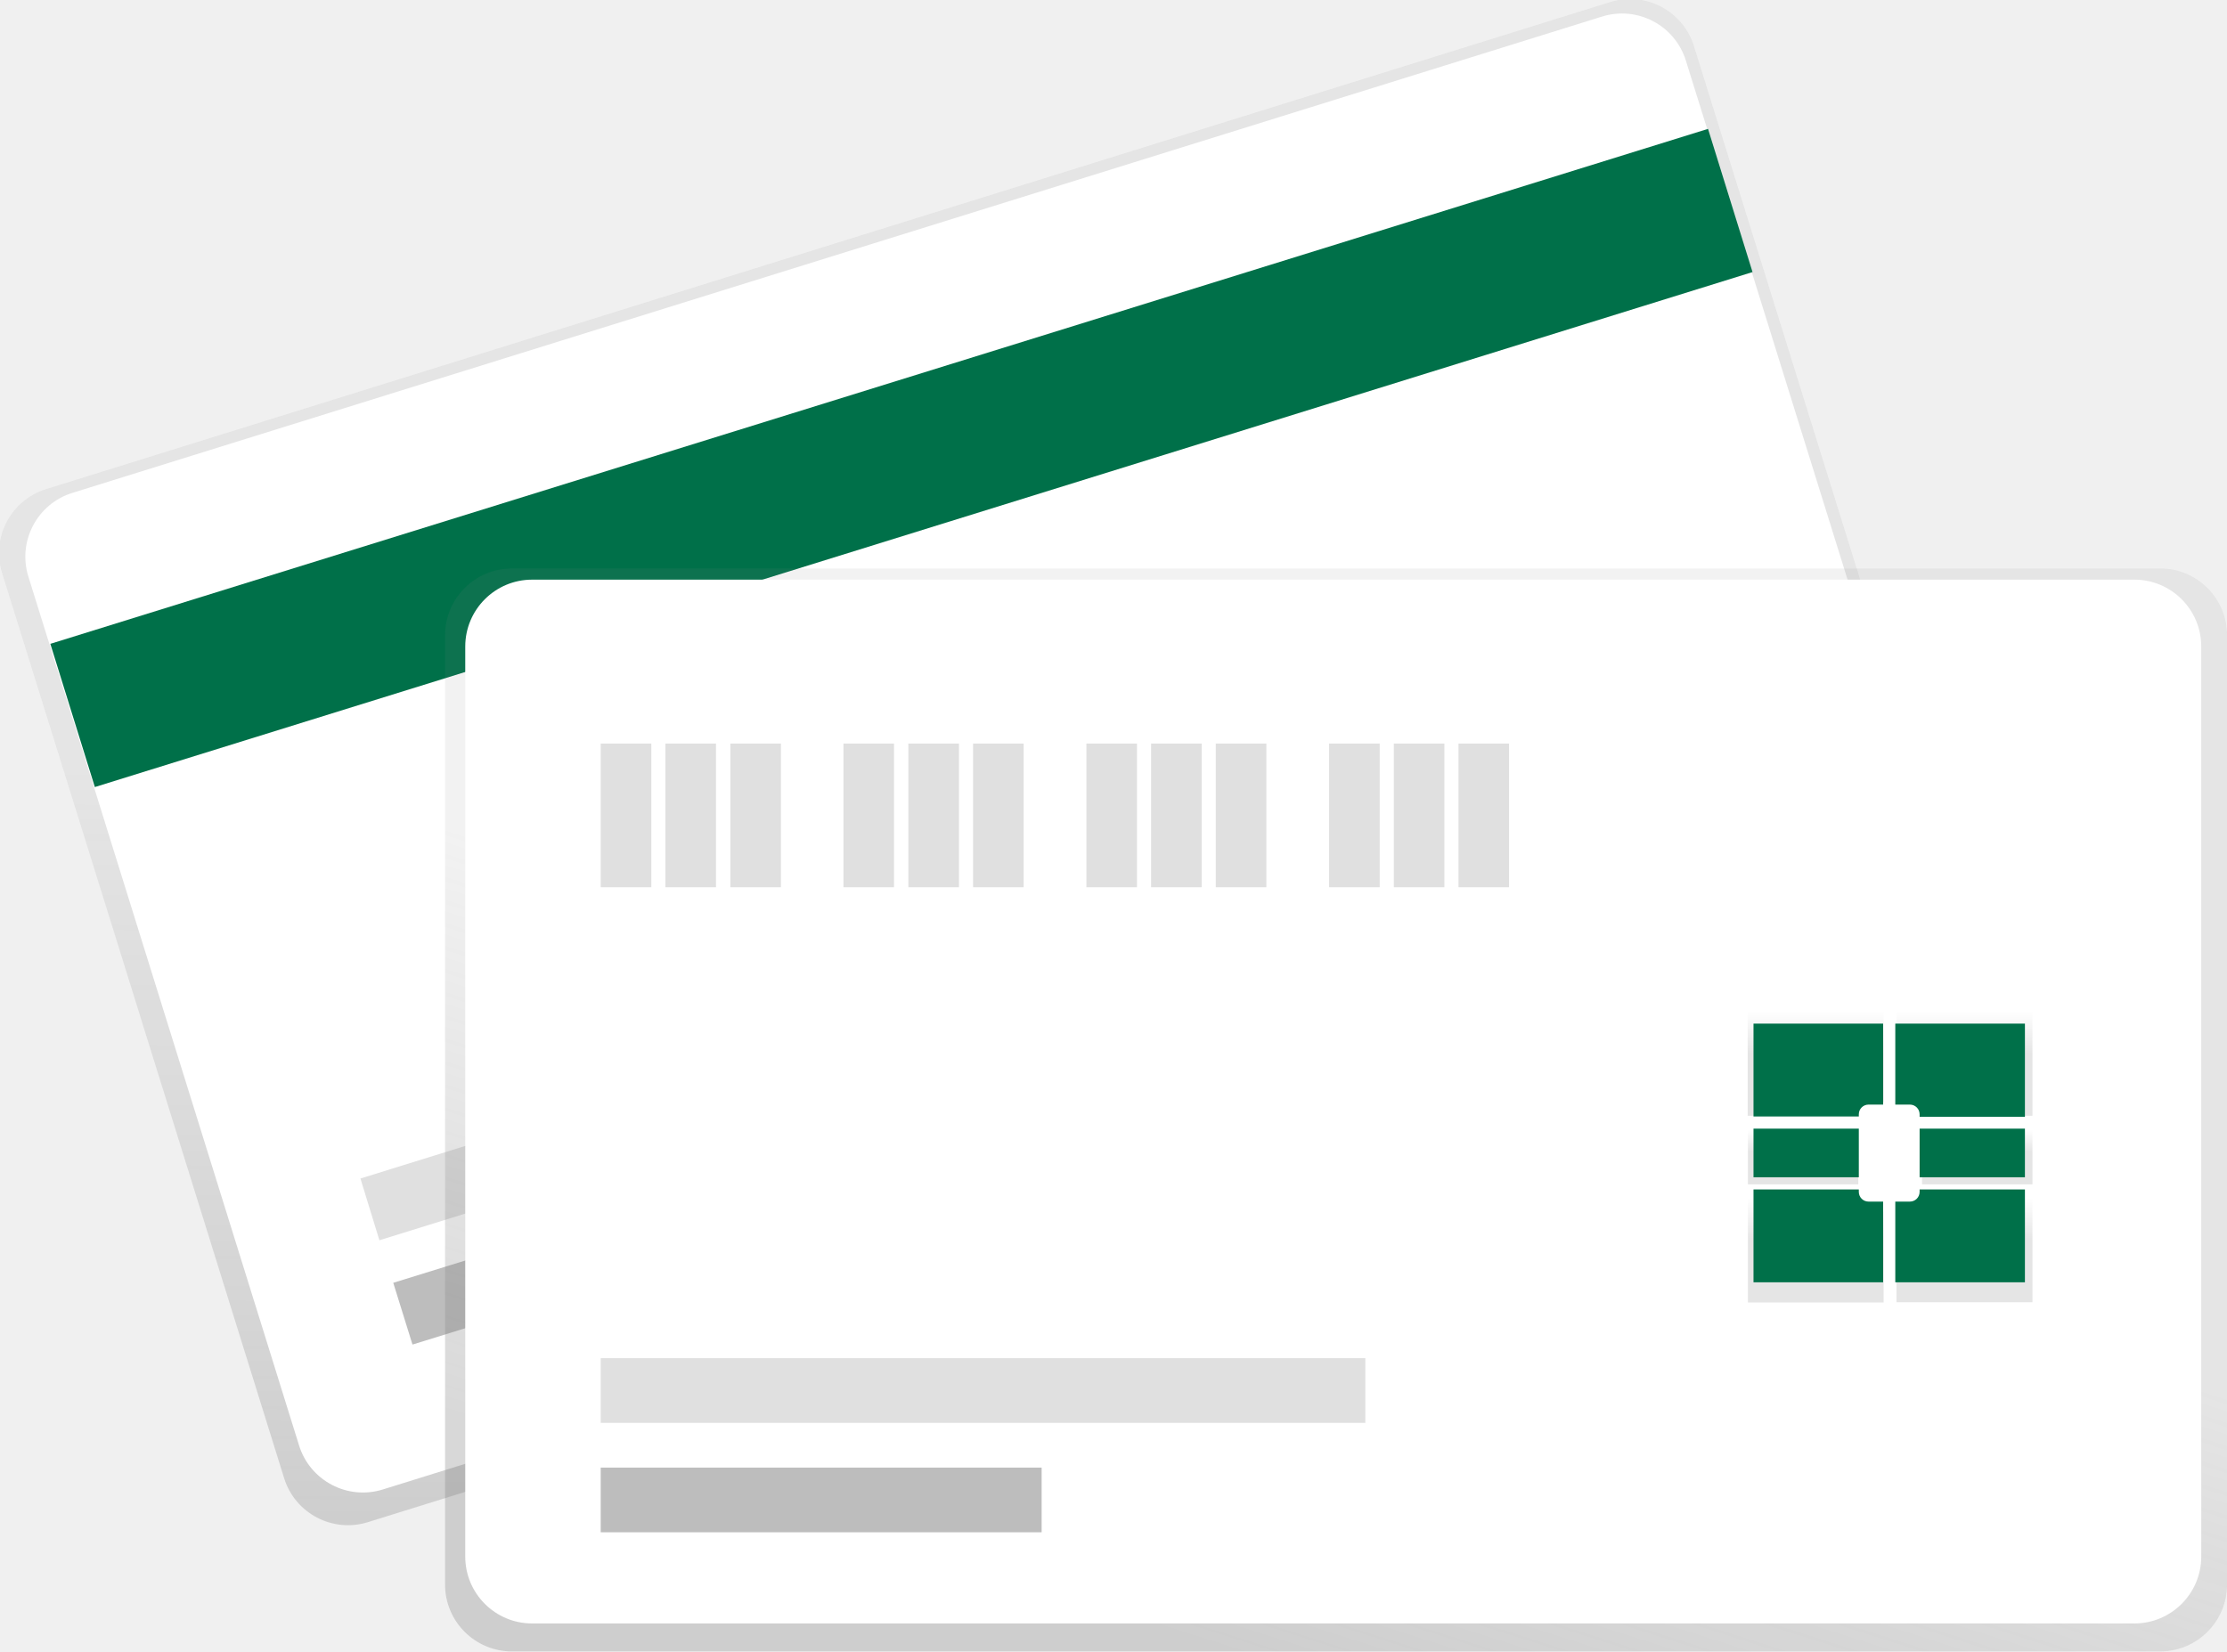
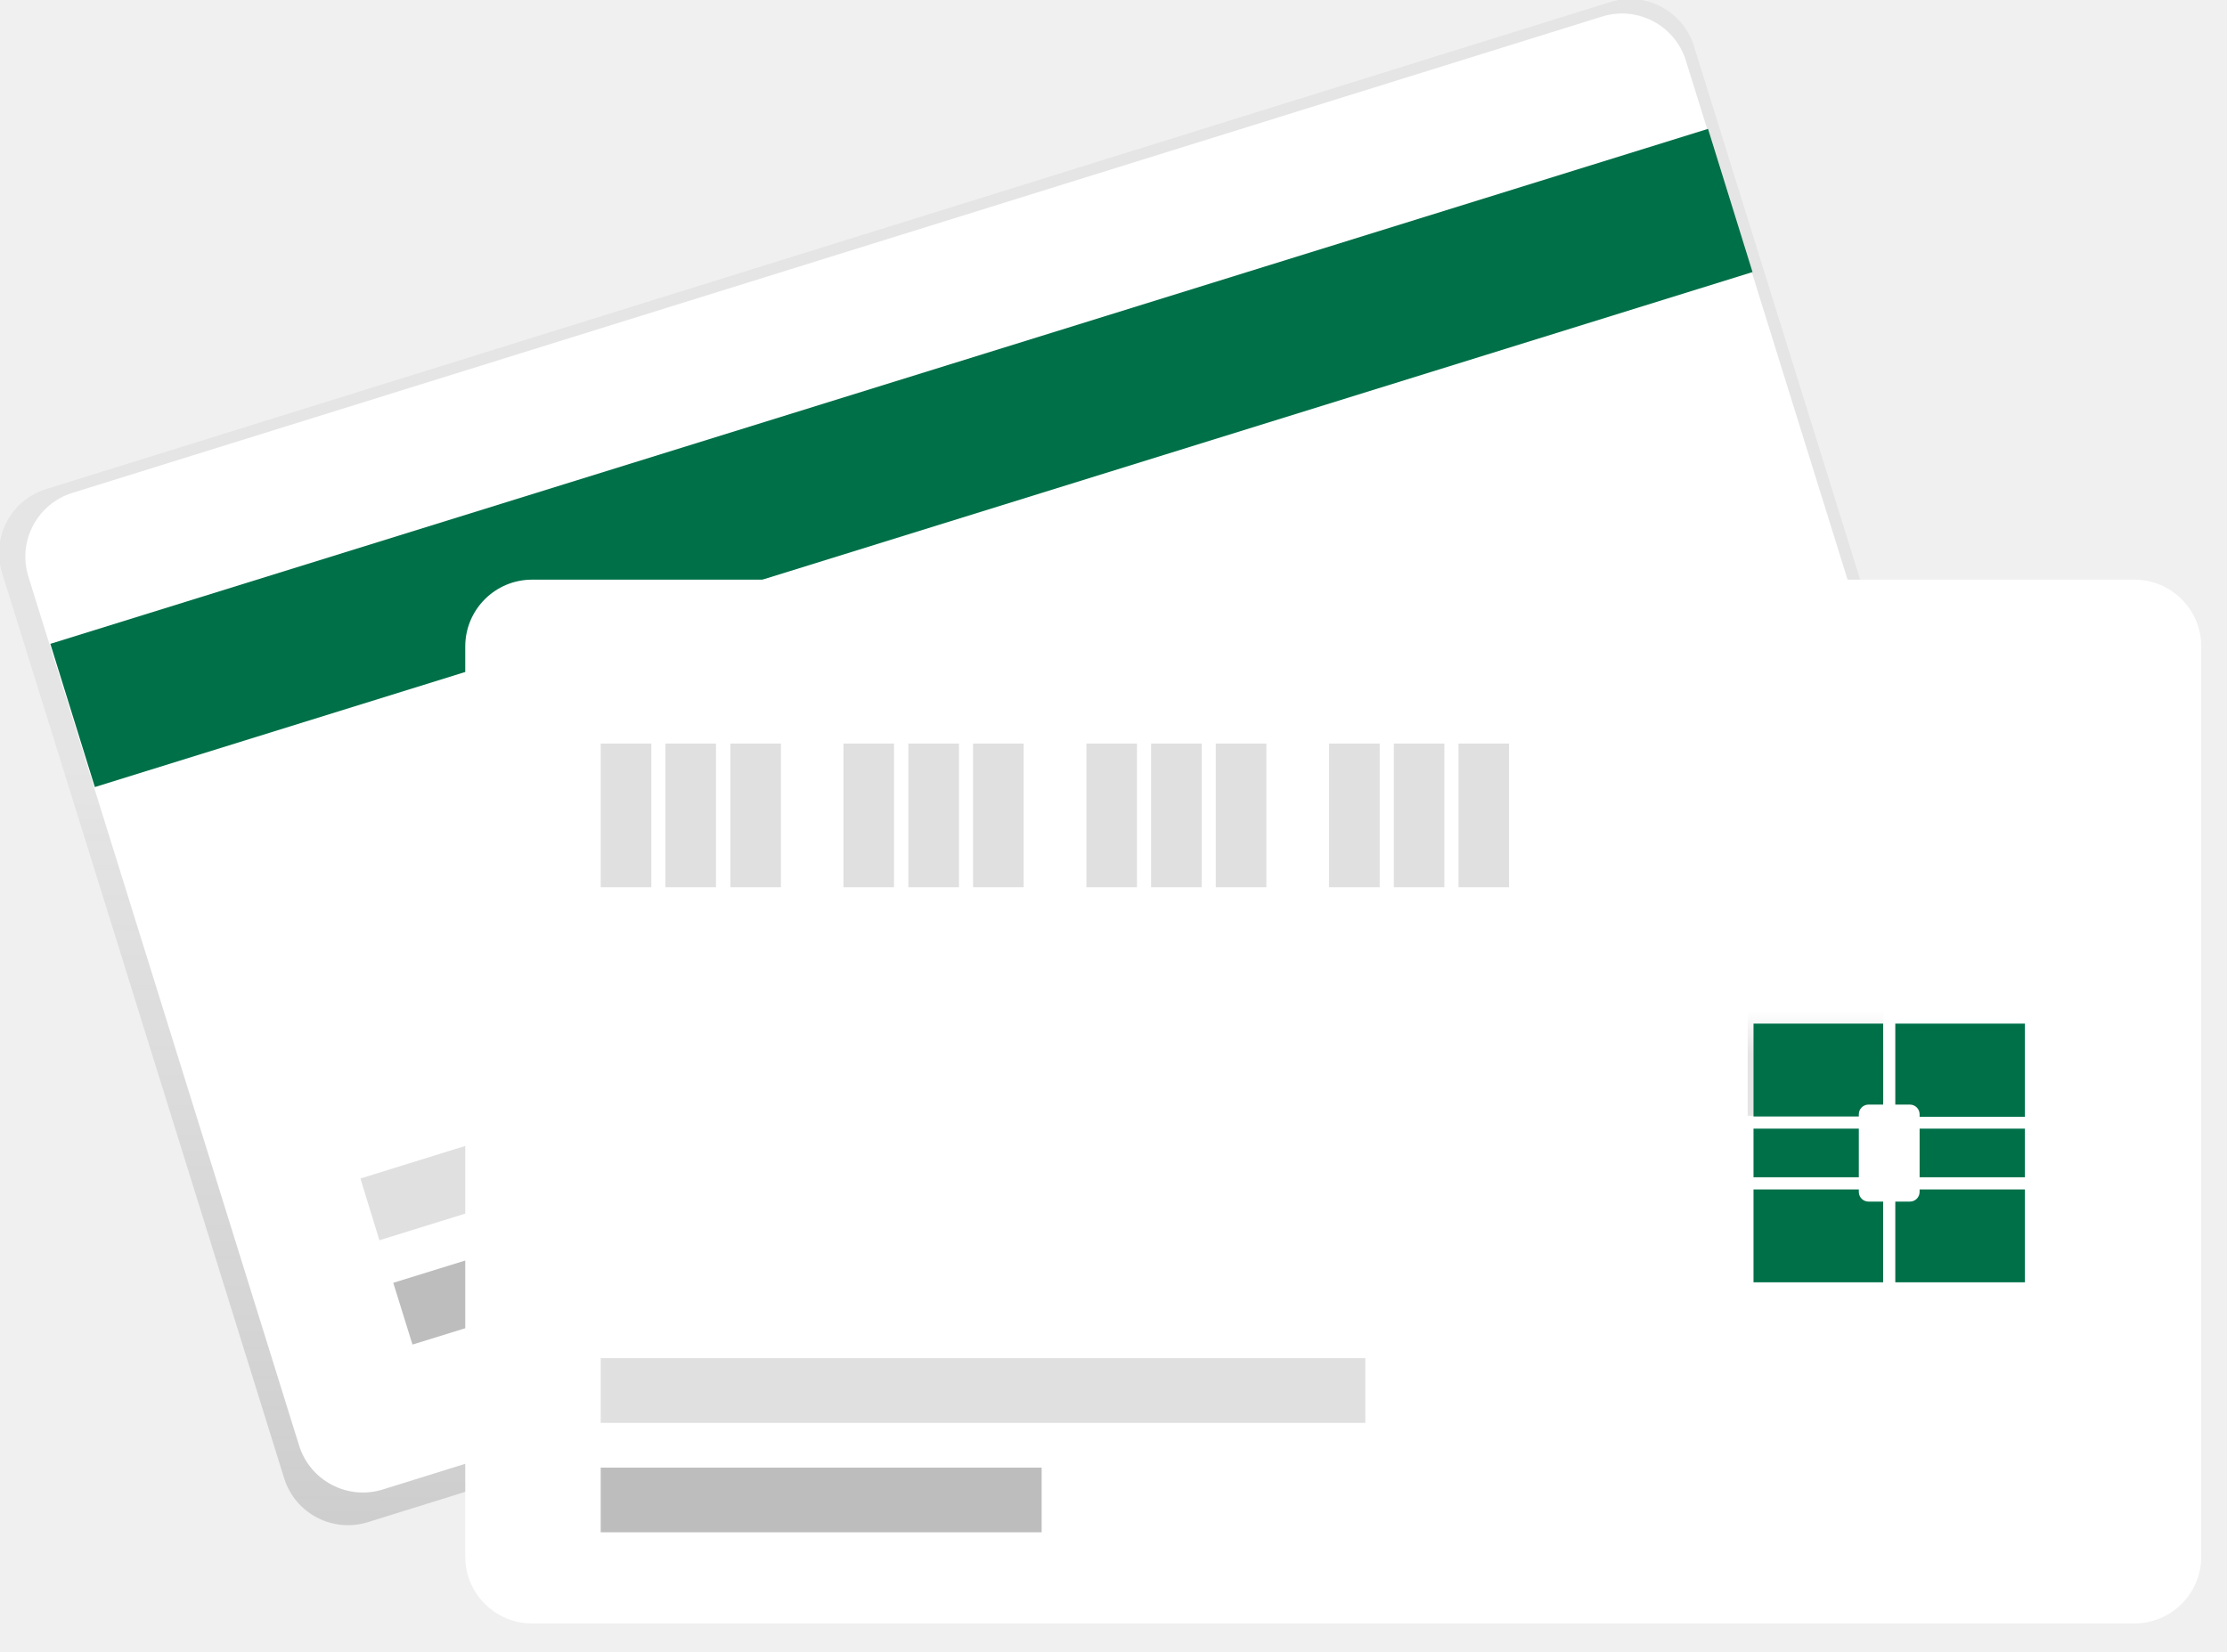
<svg xmlns="http://www.w3.org/2000/svg" xmlns:xlink="http://www.w3.org/1999/xlink" viewBox="0 0 915.69 679.28">
  <defs>
-     <linearGradient id="a" x1="549.2" y1="734.8" x2="549.2" y2="126.6" gradientTransform="matrix(.97 .31 -.3 .99 144.2 -171.3)" gradientUnits="userSpaceOnUse">
+     <linearGradient id="service-saving-a" x1="549.2" y1="734.8" x2="549.2" y2="126.6" gradientTransform="matrix(.97 .31 -.3 .99 144.2 -171.3)" gradientUnits="userSpaceOnUse">
      <stop offset="0" stop-color="gray" stop-opacity=".3" />
      <stop offset=".5" stop-color="gray" stop-opacity=".1" />
      <stop offset="1" stop-color="gray" stop-opacity=".1" />
    </linearGradient>
-     <linearGradient id="c" x1="549.3" y1="679.3" x2="549.3" y2="233.8" xlink:href="#a" />
-     <linearGradient id="b" x1="888.8" y1="569.3" x2="888.8" y2="526.2" gradientUnits="userSpaceOnUse">
+     <linearGradient id="service-saving-c" x1="549.3" y1="679.3" x2="549.3" y2="233.8" xlink:href="#a" />
+     <linearGradient id="service-saving-b" x1="888.8" y1="569.3" x2="888.8" y2="526.2" gradientUnits="userSpaceOnUse">
      <stop offset="0" stop-opacity=".1" />
      <stop offset=".6" stop-opacity=".1" />
      <stop offset="1" stop-opacity="0" />
    </linearGradient>
-     <linearGradient id="d" x1="888.8" y1="646.1" x2="888.8" y2="603" xlink:href="#b" />
-     <linearGradient id="e" x1="741.4" y1="487.1" x2="741.4" y2="464.6" xlink:href="#b" />
-     <linearGradient id="f" x1="949.9" y1="646.1" x2="949.9" y2="603" xlink:href="#b" />
-     <linearGradient id="g" x1="949.9" y1="569.3" x2="949.9" y2="526.2" xlink:href="#b" />
-     <linearGradient id="h" x1="813" y1="487.1" x2="813" y2="464.6" xlink:href="#b" />
+     <linearGradient id="service-saving-d" x1="888.8" y1="646.1" x2="888.8" y2="603" xlink:href="#b" />
+     <linearGradient id="service-saving-e" x1="741.4" y1="487.1" x2="741.4" y2="464.6" xlink:href="#b" />
+     <linearGradient id="service-saving-f" x1="949.9" y1="646.1" x2="949.9" y2="603" xlink:href="#b" />
+     <linearGradient id="service-saving-g" x1="949.9" y1="569.3" x2="949.9" y2="526.2" xlink:href="#b" />
+     <linearGradient id="service-saving-h" x1="813" y1="487.1" x2="813" y2="464.6" xlink:href="#b" />
  </defs>
-   <rect x="184.9" y="201.5" width="728.6" height="445" rx="27.5" ry="27.5" transform="rotate(-17.3 114.6 837.2)" fill="url(#a)" />
+   <rect x="184.9" y="201.5" width="728.6" height="445" rx="27.5" ry="27.5" transform="rotate(-17.3 114.6 837.2)" fill="url(#service-saving-a)" />
  <rect x="193.7" y="205.6" width="713.8" height="429.3" rx="27.5" ry="27.5" transform="rotate(-17.3 116 833.4)" fill="#fff" />
  <path fill="#007049" d="M20.7 264.8L702.3 53l18.3 58.9L39 323.7z" />
  <path fill="#bdbdbd" d="M161.7 527.6L334.8 474l7.9 25.4L169.6 553z" />
  <path fill="#e0e0e0" d="M148.2 484.7l300.3-93.3 7.9 25.4L156 510.1z" />
-   <rect x="183" y="233.8" width="732.7" height="445.4" rx="27.5" ry="27.5" fill="url(#c)" />
+   <rect x="183" y="233.8" width="732.7" height="445.4" rx="27.5" ry="27.5" fill="url(#service-saving-c)" />
  <rect x="191.3" y="238.4" width="713.8" height="429.3" rx="27.5" ry="27.5" fill="#fff" />
  <path fill="#e0e0e0" d="M247 305.8h20.8v59.1H247zM273.6 305.8h20.8v59.1h-20.8zM300.3 305.8h20.8v59.1h-20.8zM346.8 305.8h20.8v59.1h-20.8zM373.5 305.8h20.8v59.1h-20.8zM400.1 305.8h20.8v59.1h-20.8zM446.7 305.8h20.8v59.1h-20.8zM473.3 305.8h20.8v59.1h-20.8zM499.9 305.8h20.8v59.1h-20.8zM546.5 305.8h20.8v59.1h-20.8zM573.1 305.8h20.8v59.1h-20.8zM599.7 305.8h20.8v59.1h-20.8z" />
  <path fill="#bdbdbd" d="M247 603.6h181.3v26.6H247z" />
  <path fill="#e0e0e0" d="M247 558.6h314.4v26.6H247z" />
-   <path d="M906.3 568.2a4.4 4.4 0 0 1 4.2-4.5h6.2v-37.5h-55.9v43.1h45.4z" transform="translate(-142.2 -110.4)" fill="url(#b)" />
-   <path d="M910.5 608.7a4.4 4.4 0 0 1-4.2-4.6V603h-45.4v43.1h55.8v-37.4z" transform="translate(-142.2 -110.4)" fill="url(#d)" />
-   <path fill="url(#e)" d="M718.7 464.6h45.4v22.5h-45.4z" />
-   <path d="M932.4 604.1a4.4 4.4 0 0 1-4.2 4.6H922V646h55.9V603h-45.4z" transform="translate(-142.2 -110.4)" fill="url(#f)" />
-   <path d="M922 526.2v37.5h6.3a4.4 4.4 0 0 1 4.2 4.5v1.1h45.4v-43.1z" transform="translate(-142.2 -110.4)" fill="url(#g)" />
-   <path fill="url(#h)" d="M790.3 464.6h45.4v22.5h-45.4z" />
+   <path d="M906.3 568.2a4.4 4.4 0 0 1 4.2-4.5h6.2v-37.5h-55.9v43.1h45.4z" transform="translate(-142.2 -110.4)" fill="url(#service-saving-b)" />
+   <path d="M910.5 608.7a4.4 4.4 0 0 1-4.2-4.6V603h-45.4v43.1h55.8v-37.4z" transform="translate(-142.2 -110.4)" fill="url(#service-saving-d)" />
+   <path fill="url(#service-saving-e)" d="M718.7 464.6h45.4v22.5h-45.4z" />
+   <path d="M932.4 604.1a4.4 4.4 0 0 1-4.2 4.6H922V646h55.9V603h-45.4z" transform="translate(-142.2 -110.4)" fill="url(#service-saving-f)" />
+   <path d="M922 526.2v37.5h6.3a4.4 4.4 0 0 1 4.2 4.5v1.1h45.4v-43.1z" transform="translate(-142.2 -110.4)" fill="url(#service-saving-g)" />
+   <path fill="url(#service-saving-h)" d="M790.3 464.6h45.4v22.5h-45.4z" />
  <path d="M764.3 458.3a4 4 0 0 1 4-4h6V421H721v38.2h43.3zM768.3 494.2a4 4 0 0 1-4-4v-1H721v38.2h53.3v-33.2zM721 464.2h43.3v20H721zM789.3 490.2a4 4 0 0 1-4 4h-6v33.2h53.3v-38.2h-43.3zM779.3 421v33.3h6a4 4 0 0 1 4 4v1h43.3V421zM789.3 464.2h43.3v20h-43.3z" fill="#007049" />
</svg>
